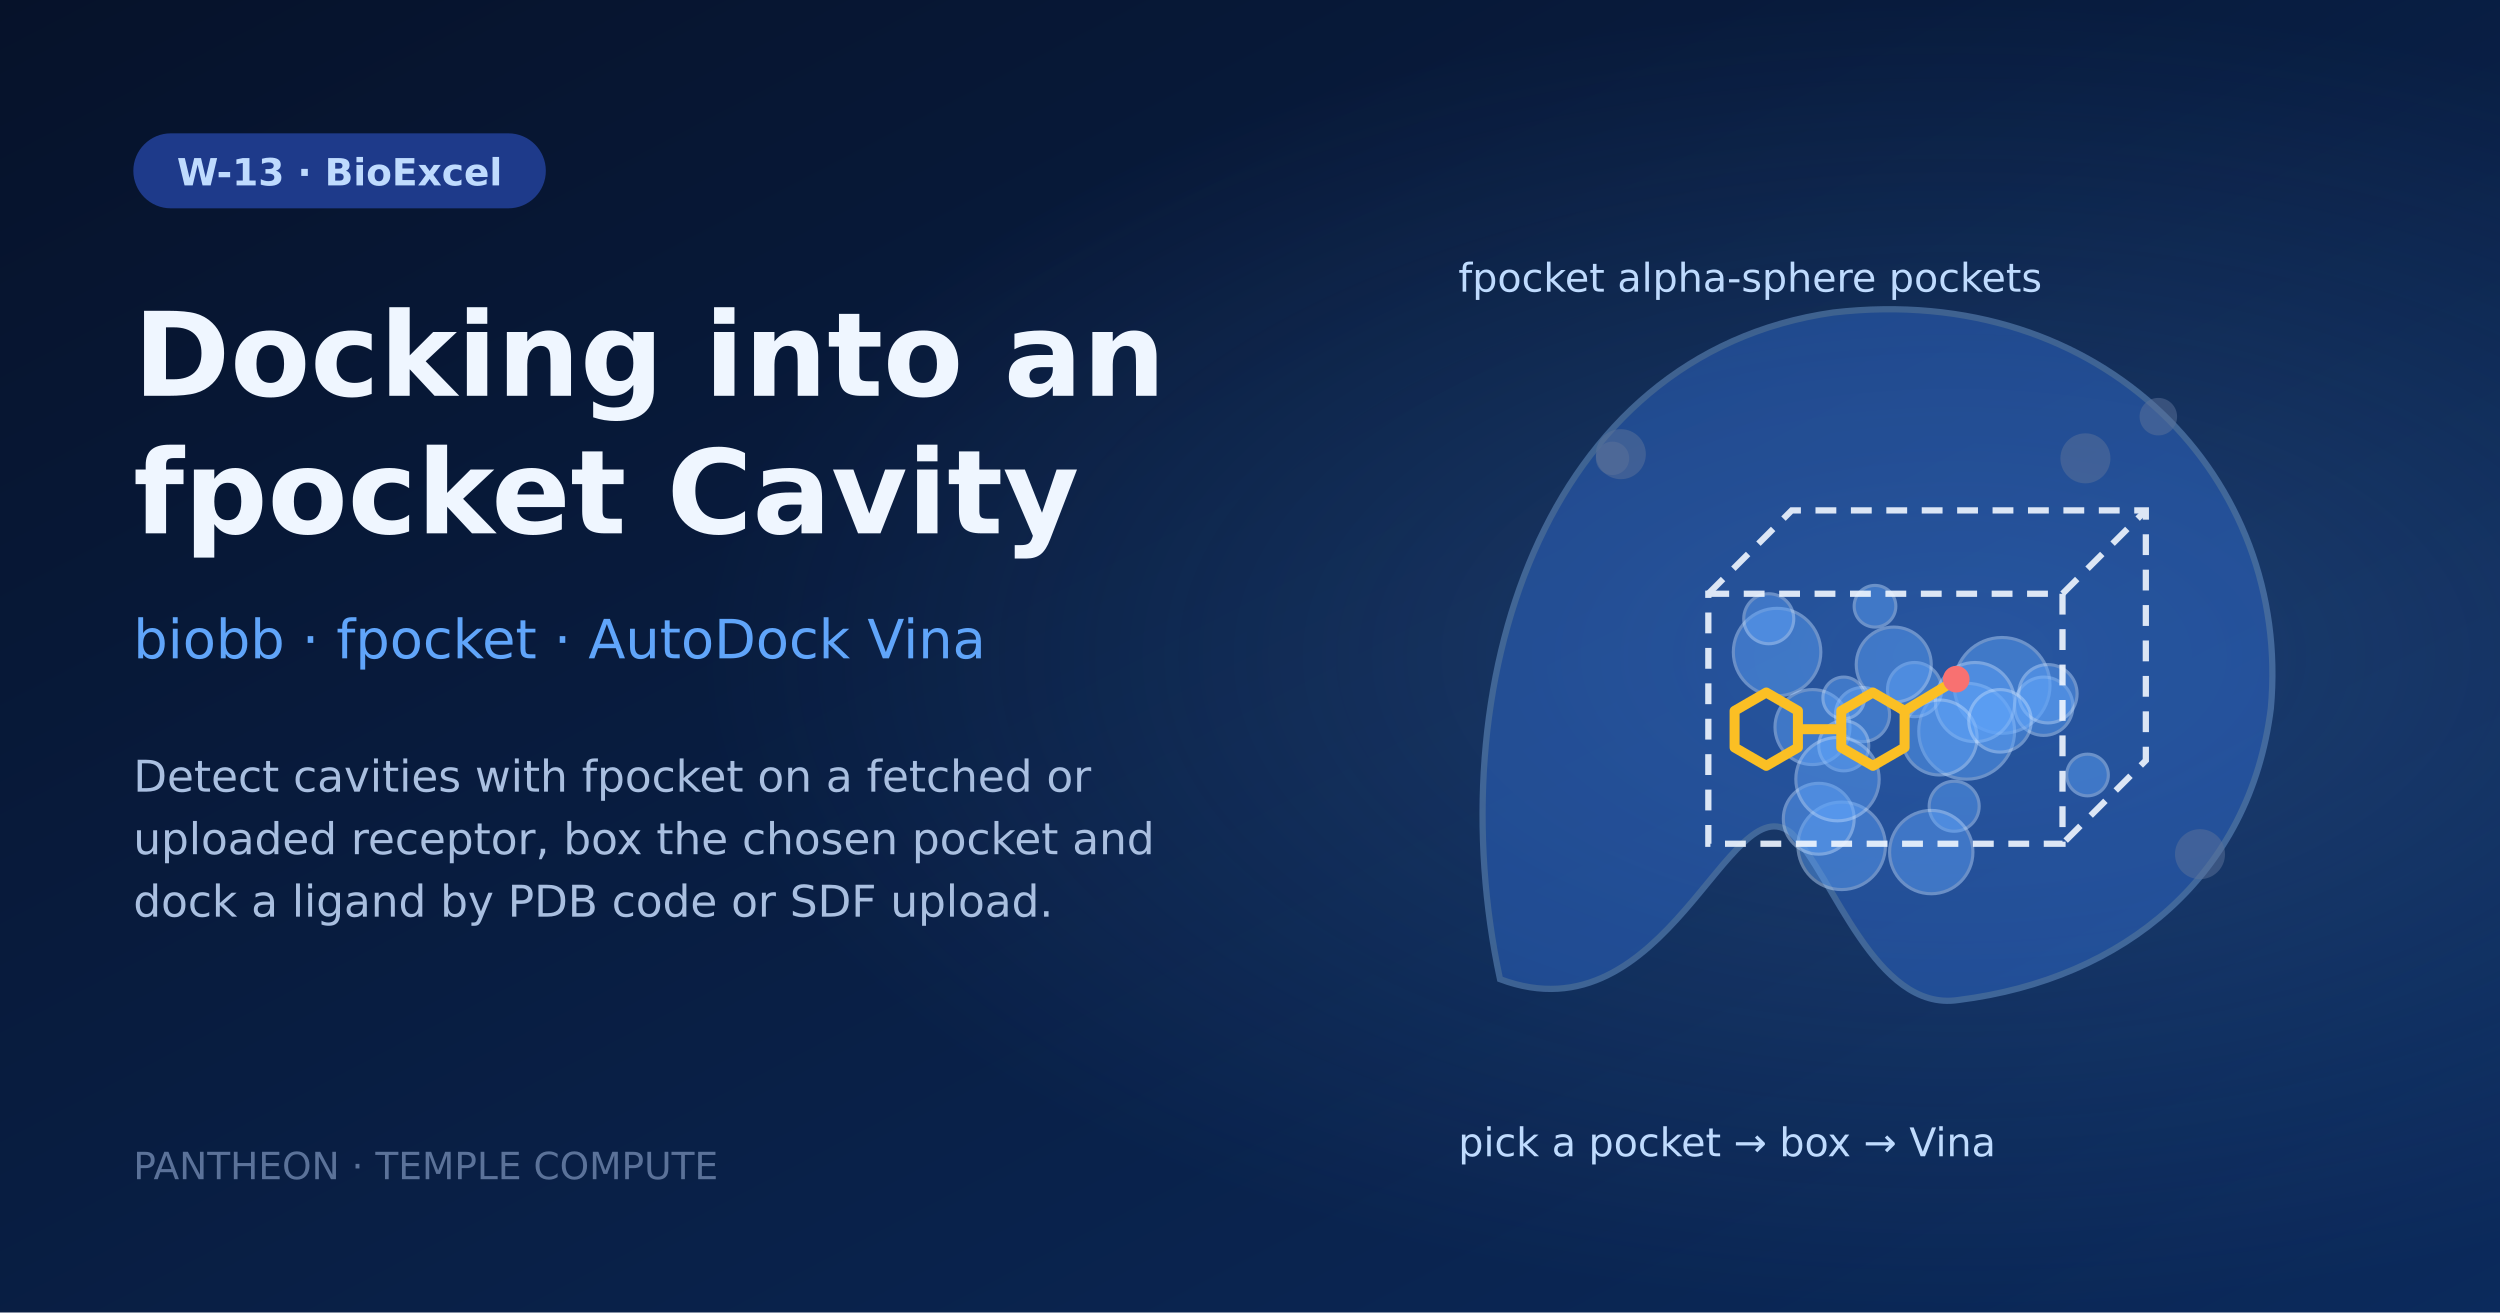
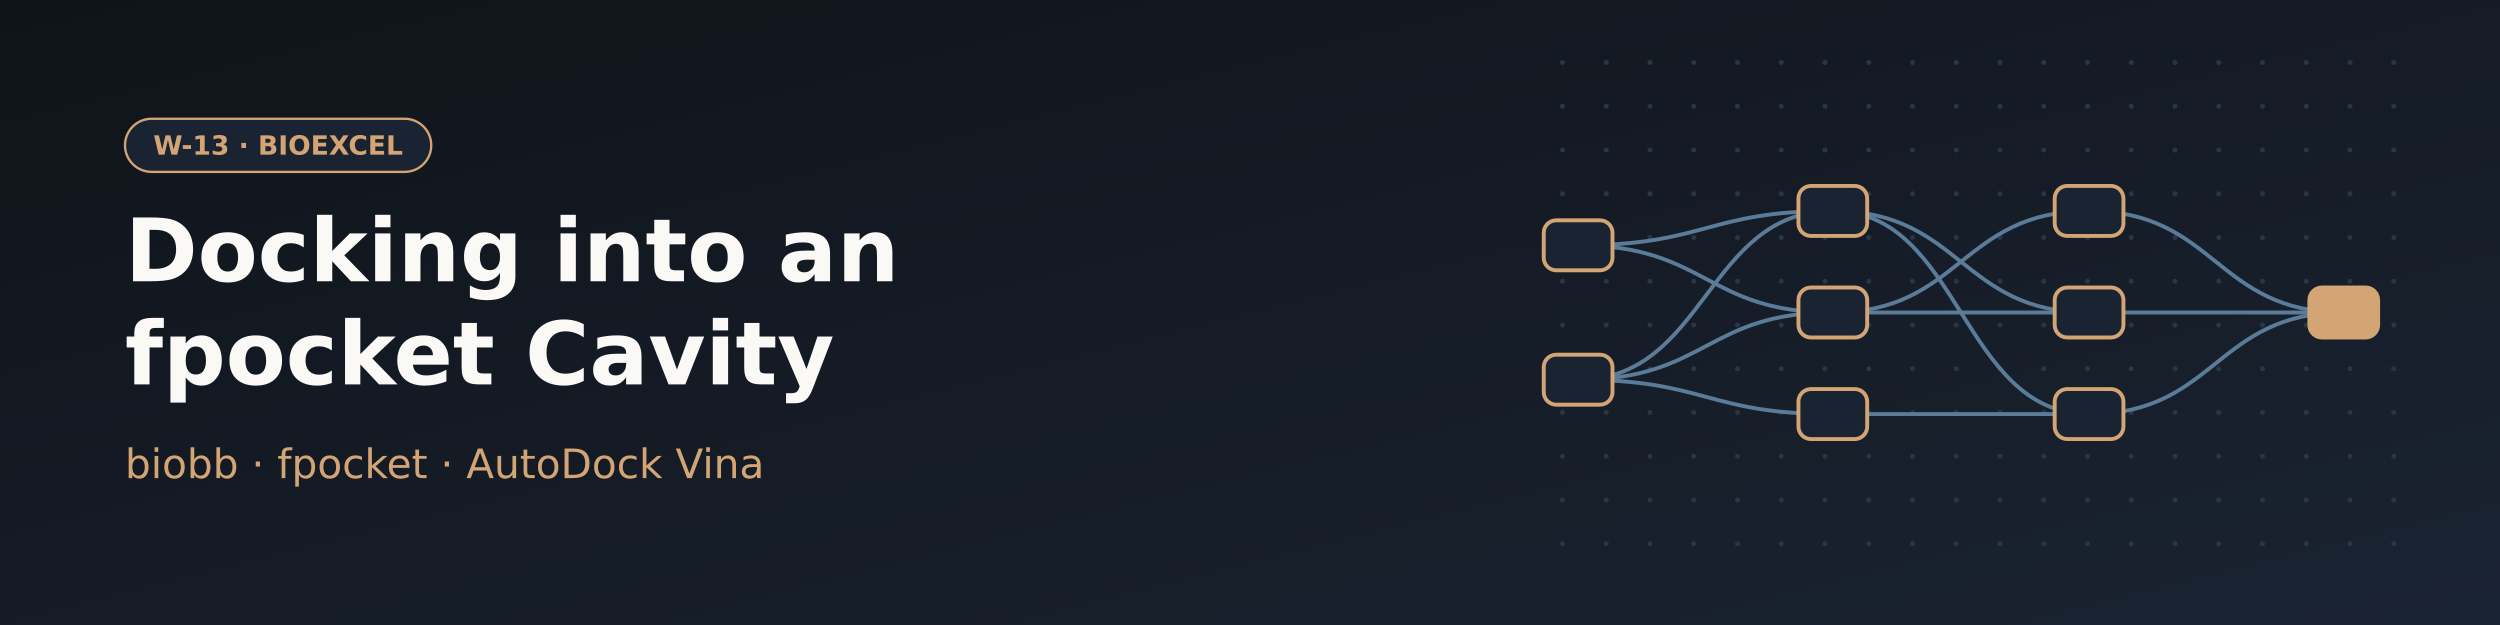
- <svg xmlns="http://www.w3.org/2000/svg" width="1200" height="630" viewBox="0 0 1200 630">
+ <svg xmlns="http://www.w3.org/2000/svg" width="1600" height="400" viewBox="0 0 1600 400" font-family="DejaVu Sans, sans-serif">
  <defs>
    <linearGradient id="bg" x1="0" y1="0" x2="1" y2="1">
-       <stop offset="0" stop-color="#06122a" />
-       <stop offset="1" stop-color="#0b2a5c" />
+       <stop offset="0" stop-color="#0f1419" />
+       <stop offset="1" stop-color="#1a2332" />
    </linearGradient>
-     <radialGradient id="glow" cx="0.78" cy="0.5" r="0.5">
-       <stop offset="0" stop-color="#60a5fa" stop-opacity="0.22" />
-       <stop offset="1" stop-color="#60a5fa" stop-opacity="0" />
-     </radialGradient>
-     <marker id="ar" viewBox="0 0 10 10" refX="9" refY="5" markerWidth="7" markerHeight="7" orient="auto-start-reverse">
-       <path d="M0,0 L10,5 L0,10 z" fill="#bfdbfe" />
-     </marker>
  </defs>
-   <rect width="1200" height="630" fill="url(#bg)" />
-   <rect width="1200" height="630" fill="url(#glow)" />
-   <rect x="64" y="64" rx="18" width="198" height="36" fill="#1e3a8a" />
-   <text x="163" y="89" text-anchor="middle" font-family="DejaVu Sans" font-weight="bold" font-size="18" fill="#bfdbfe">W-13 · BioExcel</text>
-   <text x="64" y="190" font-family="DejaVu Sans" font-weight="bold" font-size="56" fill="#eff6ff">Docking into an</text>
-   <text x="64" y="256" font-family="DejaVu Sans" font-weight="bold" font-size="56" fill="#eff6ff">fpocket Cavity</text>
-   <text x="64" y="316" font-family="DejaVu Sans" font-size="26" fill="#60a5fa">biobb · fpocket · AutoDock Vina</text>
-   <text x="64" y="380" font-family="DejaVu Sans" font-size="21" fill="#a9bfe0">Detect cavities with fpocket on a fetched or</text>
-   <text x="64" y="410" font-family="DejaVu Sans" font-size="21" fill="#a9bfe0">uploaded receptor, box the chosen pocket and</text>
-   <text x="64" y="440" font-family="DejaVu Sans" font-size="21" fill="#a9bfe0">dock a ligand by PDB code or SDF upload.</text>
-   <text x="64" y="566" font-family="DejaVu Sans" font-size="18" fill="#5b7299">PANTHEON · TEMPLE COMPUTE</text>
-   <path d="M720,470 C690,330 740,170 880,150 C1010,135 1100,230 1090,340 C1080,420 1020,470 940,480 C900,486 880,420 860,400 C830,375 800,500 720,470 Z" fill="#3b82f6" opacity="0.35" stroke="#93c5fd" stroke-width="3" />
-   <circle cx="774" cy="220" r="8" fill="#5b7299" opacity="0.5" />
-   <circle cx="778" cy="218" r="12" fill="#5b7299" opacity="0.5" />
-   <circle cx="1036" cy="200" r="9" fill="#5b7299" opacity="0.5" />
-   <circle cx="1001" cy="220" r="12" fill="#5b7299" opacity="0.5" />
-   <circle cx="1056" cy="410" r="12" fill="#5b7299" opacity="0.5" />
-   <circle cx="853" cy="313" r="21" fill="#60a5fa" opacity="0.45" stroke="#bfdbfe" stroke-width="1.5" />
-   <circle cx="961" cy="329" r="23" fill="#60a5fa" opacity="0.45" stroke="#bfdbfe" stroke-width="1.5" />
-   <circle cx="944" cy="351" r="23" fill="#60a5fa" opacity="0.45" stroke="#bfdbfe" stroke-width="1.5" />
-   <circle cx="849" cy="297" r="12" fill="#60a5fa" opacity="0.45" stroke="#bfdbfe" stroke-width="1.5" />
-   <circle cx="870" cy="349" r="18" fill="#60a5fa" opacity="0.45" stroke="#bfdbfe" stroke-width="1.5" />
-   <circle cx="894" cy="343" r="13" fill="#60a5fa" opacity="0.45" stroke="#bfdbfe" stroke-width="1.5" />
-   <circle cx="884" cy="406" r="21" fill="#60a5fa" opacity="0.45" stroke="#bfdbfe" stroke-width="1.5" />
-   <circle cx="938" cy="387" r="12" fill="#60a5fa" opacity="0.45" stroke="#bfdbfe" stroke-width="1.5" />
-   <circle cx="885" cy="335" r="10" fill="#60a5fa" opacity="0.45" stroke="#bfdbfe" stroke-width="1.5" />
-   <circle cx="919" cy="331" r="13" fill="#60a5fa" opacity="0.45" stroke="#bfdbfe" stroke-width="1.5" />
-   <circle cx="981" cy="339" r="14" fill="#60a5fa" opacity="0.45" stroke="#bfdbfe" stroke-width="1.5" />
-   <circle cx="948" cy="337" r="19" fill="#60a5fa" opacity="0.45" stroke="#bfdbfe" stroke-width="1.5" />
-   <circle cx="927" cy="409" r="20" fill="#60a5fa" opacity="0.45" stroke="#bfdbfe" stroke-width="1.5" />
-   <circle cx="983" cy="333" r="14" fill="#60a5fa" opacity="0.45" stroke="#bfdbfe" stroke-width="1.5" />
-   <circle cx="885" cy="358" r="12" fill="#60a5fa" opacity="0.45" stroke="#bfdbfe" stroke-width="1.5" />
-   <circle cx="931" cy="354" r="18" fill="#60a5fa" opacity="0.45" stroke="#bfdbfe" stroke-width="1.5" />
-   <circle cx="960" cy="346" r="15" fill="#60a5fa" opacity="0.45" stroke="#bfdbfe" stroke-width="1.5" />
-   <circle cx="873" cy="393" r="17" fill="#60a5fa" opacity="0.45" stroke="#bfdbfe" stroke-width="1.5" />
-   <circle cx="882" cy="374" r="20" fill="#60a5fa" opacity="0.45" stroke="#bfdbfe" stroke-width="1.5" />
-   <circle cx="1002" cy="372" r="10" fill="#60a5fa" opacity="0.45" stroke="#bfdbfe" stroke-width="1.5" />
-   <circle cx="900" cy="291" r="10" fill="#60a5fa" opacity="0.45" stroke="#bfdbfe" stroke-width="1.5" />
-   <circle cx="909" cy="319" r="18" fill="#60a5fa" opacity="0.45" stroke="#bfdbfe" stroke-width="1.5" />
-   <g fill="none" stroke="#eff6ff" stroke-width="3" stroke-dasharray="10 7" opacity="0.9">
-     <rect x="820" y="285" width="170" height="120" />
-     <polyline points="820,285 860,245 1030,245 1030,365 990,405" />
-     <line x1="990" y1="285" x2="1030" y2="245" />
-   </g>
-   <g transform="translate(875,350) scale(0.8)" stroke-linecap="round" stroke-linejoin="round">
-     <polygon points="-15,11 -34,22 -53,11 -53,-11 -34,-22 -15,-11" fill="none" stroke="#fbbf24" stroke-width="6" />
-     <polygon points="49,11 30,22 11,11 11,-11 30,-22 49,-11" fill="none" stroke="#fbbf24" stroke-width="6" />
-     <line x1="-15" y1="0" x2="11" y2="0" stroke="#fbbf24" stroke-width="6" />
-     <line x1="49" y1="-11" x2="74" y2="-26" stroke="#fbbf24" stroke-width="6" />
-     <circle cx="80" cy="-30" r="8" fill="#f87171" />
-   </g>
-   <g font-family="DejaVu Sans" font-size="19" fill="#bfdbfe">
-     <text x="700" y="140">fpocket alpha-sphere pockets</text>
-     <text x="700" y="555">pick a pocket → box → Vina</text>
-   </g>
+   <rect width="1600" height="400" fill="url(#bg)" />
+   <rect x="80" y="76" width="196" height="34" rx="17" fill="#1a2332" stroke="#d4a574" stroke-width="1.5" />
+   <text x="178" y="99" font-size="17" font-weight="700" fill="#d4a574" text-anchor="middle">W-13 · BIOEXCEL</text>
+   <text x="80" y="180" font-size="56" font-weight="700" fill="#faf9f6">Docking into an</text>
+   <text x="80" y="246" font-size="56" font-weight="700" fill="#faf9f6">fpocket Cavity</text>
+   <text x="80" y="306" font-size="26" fill="#d4a574">biobb · fpocket · AutoDock Vina</text>
+   <circle cx="1000" cy="40" r="1.6" fill="#2a3646" />
+   <circle cx="1000" cy="68" r="1.6" fill="#2a3646" />
+   <circle cx="1000" cy="96" r="1.6" fill="#2a3646" />
+   <circle cx="1000" cy="124" r="1.6" fill="#2a3646" />
+   <circle cx="1000" cy="152" r="1.6" fill="#2a3646" />
+   <circle cx="1000" cy="180" r="1.6" fill="#2a3646" />
+   <circle cx="1000" cy="208" r="1.6" fill="#2a3646" />
+   <circle cx="1000" cy="236" r="1.6" fill="#2a3646" />
+   <circle cx="1000" cy="264" r="1.6" fill="#2a3646" />
+   <circle cx="1000" cy="292" r="1.6" fill="#2a3646" />
+   <circle cx="1000" cy="320" r="1.6" fill="#2a3646" />
+   <circle cx="1000" cy="348" r="1.6" fill="#2a3646" />
+   <circle cx="1028" cy="40" r="1.6" fill="#2a3646" />
+   <circle cx="1028" cy="68" r="1.6" fill="#2a3646" />
+   <circle cx="1028" cy="96" r="1.6" fill="#2a3646" />
+   <circle cx="1028" cy="124" r="1.6" fill="#2a3646" />
+   <circle cx="1028" cy="152" r="1.6" fill="#2a3646" />
+   <circle cx="1028" cy="180" r="1.6" fill="#2a3646" />
+   <circle cx="1028" cy="208" r="1.6" fill="#2a3646" />
+   <circle cx="1028" cy="236" r="1.6" fill="#2a3646" />
+   <circle cx="1028" cy="264" r="1.6" fill="#2a3646" />
+   <circle cx="1028" cy="292" r="1.6" fill="#2a3646" />
+   <circle cx="1028" cy="320" r="1.6" fill="#2a3646" />
+   <circle cx="1028" cy="348" r="1.6" fill="#2a3646" />
+   <circle cx="1056" cy="40" r="1.6" fill="#2a3646" />
+   <circle cx="1056" cy="68" r="1.6" fill="#2a3646" />
+   <circle cx="1056" cy="96" r="1.6" fill="#2a3646" />
+   <circle cx="1056" cy="124" r="1.6" fill="#2a3646" />
+   <circle cx="1056" cy="152" r="1.6" fill="#2a3646" />
+   <circle cx="1056" cy="180" r="1.6" fill="#2a3646" />
+   <circle cx="1056" cy="208" r="1.6" fill="#2a3646" />
+   <circle cx="1056" cy="236" r="1.6" fill="#2a3646" />
+   <circle cx="1056" cy="264" r="1.6" fill="#2a3646" />
+   <circle cx="1056" cy="292" r="1.6" fill="#2a3646" />
+   <circle cx="1056" cy="320" r="1.6" fill="#2a3646" />
+   <circle cx="1056" cy="348" r="1.6" fill="#2a3646" />
+   <circle cx="1084" cy="40" r="1.6" fill="#2a3646" />
+   <circle cx="1084" cy="68" r="1.6" fill="#2a3646" />
+   <circle cx="1084" cy="96" r="1.6" fill="#2a3646" />
+   <circle cx="1084" cy="124" r="1.6" fill="#2a3646" />
+   <circle cx="1084" cy="152" r="1.6" fill="#2a3646" />
+   <circle cx="1084" cy="180" r="1.6" fill="#2a3646" />
+   <circle cx="1084" cy="208" r="1.6" fill="#2a3646" />
+   <circle cx="1084" cy="236" r="1.6" fill="#2a3646" />
+   <circle cx="1084" cy="264" r="1.6" fill="#2a3646" />
+   <circle cx="1084" cy="292" r="1.6" fill="#2a3646" />
+   <circle cx="1084" cy="320" r="1.6" fill="#2a3646" />
+   <circle cx="1084" cy="348" r="1.6" fill="#2a3646" />
+   <circle cx="1112" cy="40" r="1.6" fill="#2a3646" />
+   <circle cx="1112" cy="68" r="1.6" fill="#2a3646" />
+   <circle cx="1112" cy="96" r="1.6" fill="#2a3646" />
+   <circle cx="1112" cy="124" r="1.6" fill="#2a3646" />
+   <circle cx="1112" cy="152" r="1.6" fill="#2a3646" />
+   <circle cx="1112" cy="180" r="1.6" fill="#2a3646" />
+   <circle cx="1112" cy="208" r="1.6" fill="#2a3646" />
+   <circle cx="1112" cy="236" r="1.6" fill="#2a3646" />
+   <circle cx="1112" cy="264" r="1.6" fill="#2a3646" />
+   <circle cx="1112" cy="292" r="1.6" fill="#2a3646" />
+   <circle cx="1112" cy="320" r="1.6" fill="#2a3646" />
+   <circle cx="1112" cy="348" r="1.6" fill="#2a3646" />
+   <circle cx="1140" cy="40" r="1.6" fill="#2a3646" />
+   <circle cx="1140" cy="68" r="1.6" fill="#2a3646" />
+   <circle cx="1140" cy="96" r="1.6" fill="#2a3646" />
+   <circle cx="1140" cy="124" r="1.6" fill="#2a3646" />
+   <circle cx="1140" cy="152" r="1.6" fill="#2a3646" />
+   <circle cx="1140" cy="180" r="1.6" fill="#2a3646" />
+   <circle cx="1140" cy="208" r="1.6" fill="#2a3646" />
+   <circle cx="1140" cy="236" r="1.6" fill="#2a3646" />
+   <circle cx="1140" cy="264" r="1.6" fill="#2a3646" />
+   <circle cx="1140" cy="292" r="1.6" fill="#2a3646" />
+   <circle cx="1140" cy="320" r="1.6" fill="#2a3646" />
+   <circle cx="1140" cy="348" r="1.6" fill="#2a3646" />
+   <circle cx="1168" cy="40" r="1.6" fill="#2a3646" />
+   <circle cx="1168" cy="68" r="1.6" fill="#2a3646" />
+   <circle cx="1168" cy="96" r="1.6" fill="#2a3646" />
+   <circle cx="1168" cy="124" r="1.6" fill="#2a3646" />
+   <circle cx="1168" cy="152" r="1.6" fill="#2a3646" />
+   <circle cx="1168" cy="180" r="1.6" fill="#2a3646" />
+   <circle cx="1168" cy="208" r="1.6" fill="#2a3646" />
+   <circle cx="1168" cy="236" r="1.6" fill="#2a3646" />
+   <circle cx="1168" cy="264" r="1.6" fill="#2a3646" />
+   <circle cx="1168" cy="292" r="1.6" fill="#2a3646" />
+   <circle cx="1168" cy="320" r="1.6" fill="#2a3646" />
+   <circle cx="1168" cy="348" r="1.6" fill="#2a3646" />
+   <circle cx="1196" cy="40" r="1.6" fill="#2a3646" />
+   <circle cx="1196" cy="68" r="1.6" fill="#2a3646" />
+   <circle cx="1196" cy="96" r="1.6" fill="#2a3646" />
+   <circle cx="1196" cy="124" r="1.6" fill="#2a3646" />
+   <circle cx="1196" cy="152" r="1.6" fill="#2a3646" />
+   <circle cx="1196" cy="180" r="1.6" fill="#2a3646" />
+   <circle cx="1196" cy="208" r="1.6" fill="#2a3646" />
+   <circle cx="1196" cy="236" r="1.6" fill="#2a3646" />
+   <circle cx="1196" cy="264" r="1.6" fill="#2a3646" />
+   <circle cx="1196" cy="292" r="1.6" fill="#2a3646" />
+   <circle cx="1196" cy="320" r="1.6" fill="#2a3646" />
+   <circle cx="1196" cy="348" r="1.6" fill="#2a3646" />
+   <circle cx="1224" cy="40" r="1.6" fill="#2a3646" />
+   <circle cx="1224" cy="68" r="1.6" fill="#2a3646" />
+   <circle cx="1224" cy="96" r="1.6" fill="#2a3646" />
+   <circle cx="1224" cy="124" r="1.6" fill="#2a3646" />
+   <circle cx="1224" cy="152" r="1.6" fill="#2a3646" />
+   <circle cx="1224" cy="180" r="1.6" fill="#2a3646" />
+   <circle cx="1224" cy="208" r="1.6" fill="#2a3646" />
+   <circle cx="1224" cy="236" r="1.6" fill="#2a3646" />
+   <circle cx="1224" cy="264" r="1.6" fill="#2a3646" />
+   <circle cx="1224" cy="292" r="1.6" fill="#2a3646" />
+   <circle cx="1224" cy="320" r="1.6" fill="#2a3646" />
+   <circle cx="1224" cy="348" r="1.6" fill="#2a3646" />
+   <circle cx="1252" cy="40" r="1.6" fill="#2a3646" />
+   <circle cx="1252" cy="68" r="1.6" fill="#2a3646" />
+   <circle cx="1252" cy="96" r="1.6" fill="#2a3646" />
+   <circle cx="1252" cy="124" r="1.6" fill="#2a3646" />
+   <circle cx="1252" cy="152" r="1.6" fill="#2a3646" />
+   <circle cx="1252" cy="180" r="1.6" fill="#2a3646" />
+   <circle cx="1252" cy="208" r="1.6" fill="#2a3646" />
+   <circle cx="1252" cy="236" r="1.6" fill="#2a3646" />
+   <circle cx="1252" cy="264" r="1.6" fill="#2a3646" />
+   <circle cx="1252" cy="292" r="1.6" fill="#2a3646" />
+   <circle cx="1252" cy="320" r="1.6" fill="#2a3646" />
+   <circle cx="1252" cy="348" r="1.6" fill="#2a3646" />
+   <circle cx="1280" cy="40" r="1.6" fill="#2a3646" />
+   <circle cx="1280" cy="68" r="1.6" fill="#2a3646" />
+   <circle cx="1280" cy="96" r="1.6" fill="#2a3646" />
+   <circle cx="1280" cy="124" r="1.6" fill="#2a3646" />
+   <circle cx="1280" cy="152" r="1.6" fill="#2a3646" />
+   <circle cx="1280" cy="180" r="1.6" fill="#2a3646" />
+   <circle cx="1280" cy="208" r="1.6" fill="#2a3646" />
+   <circle cx="1280" cy="236" r="1.6" fill="#2a3646" />
+   <circle cx="1280" cy="264" r="1.6" fill="#2a3646" />
+   <circle cx="1280" cy="292" r="1.6" fill="#2a3646" />
+   <circle cx="1280" cy="320" r="1.6" fill="#2a3646" />
+   <circle cx="1280" cy="348" r="1.6" fill="#2a3646" />
+   <circle cx="1308" cy="40" r="1.6" fill="#2a3646" />
+   <circle cx="1308" cy="68" r="1.6" fill="#2a3646" />
+   <circle cx="1308" cy="96" r="1.6" fill="#2a3646" />
+   <circle cx="1308" cy="124" r="1.6" fill="#2a3646" />
+   <circle cx="1308" cy="152" r="1.6" fill="#2a3646" />
+   <circle cx="1308" cy="180" r="1.6" fill="#2a3646" />
+   <circle cx="1308" cy="208" r="1.6" fill="#2a3646" />
+   <circle cx="1308" cy="236" r="1.6" fill="#2a3646" />
+   <circle cx="1308" cy="264" r="1.6" fill="#2a3646" />
+   <circle cx="1308" cy="292" r="1.6" fill="#2a3646" />
+   <circle cx="1308" cy="320" r="1.6" fill="#2a3646" />
+   <circle cx="1308" cy="348" r="1.6" fill="#2a3646" />
+   <circle cx="1336" cy="40" r="1.6" fill="#2a3646" />
+   <circle cx="1336" cy="68" r="1.6" fill="#2a3646" />
+   <circle cx="1336" cy="96" r="1.6" fill="#2a3646" />
+   <circle cx="1336" cy="124" r="1.6" fill="#2a3646" />
+   <circle cx="1336" cy="152" r="1.6" fill="#2a3646" />
+   <circle cx="1336" cy="180" r="1.6" fill="#2a3646" />
+   <circle cx="1336" cy="208" r="1.6" fill="#2a3646" />
+   <circle cx="1336" cy="236" r="1.6" fill="#2a3646" />
+   <circle cx="1336" cy="264" r="1.6" fill="#2a3646" />
+   <circle cx="1336" cy="292" r="1.6" fill="#2a3646" />
+   <circle cx="1336" cy="320" r="1.6" fill="#2a3646" />
+   <circle cx="1336" cy="348" r="1.6" fill="#2a3646" />
+   <circle cx="1364" cy="40" r="1.6" fill="#2a3646" />
+   <circle cx="1364" cy="68" r="1.6" fill="#2a3646" />
+   <circle cx="1364" cy="96" r="1.6" fill="#2a3646" />
+   <circle cx="1364" cy="124" r="1.6" fill="#2a3646" />
+   <circle cx="1364" cy="152" r="1.6" fill="#2a3646" />
+   <circle cx="1364" cy="180" r="1.6" fill="#2a3646" />
+   <circle cx="1364" cy="208" r="1.6" fill="#2a3646" />
+   <circle cx="1364" cy="236" r="1.6" fill="#2a3646" />
+   <circle cx="1364" cy="264" r="1.6" fill="#2a3646" />
+   <circle cx="1364" cy="292" r="1.6" fill="#2a3646" />
+   <circle cx="1364" cy="320" r="1.6" fill="#2a3646" />
+   <circle cx="1364" cy="348" r="1.6" fill="#2a3646" />
+   <circle cx="1392" cy="40" r="1.6" fill="#2a3646" />
+   <circle cx="1392" cy="68" r="1.6" fill="#2a3646" />
+   <circle cx="1392" cy="96" r="1.6" fill="#2a3646" />
+   <circle cx="1392" cy="124" r="1.6" fill="#2a3646" />
+   <circle cx="1392" cy="152" r="1.6" fill="#2a3646" />
+   <circle cx="1392" cy="180" r="1.6" fill="#2a3646" />
+   <circle cx="1392" cy="208" r="1.6" fill="#2a3646" />
+   <circle cx="1392" cy="236" r="1.6" fill="#2a3646" />
+   <circle cx="1392" cy="264" r="1.6" fill="#2a3646" />
+   <circle cx="1392" cy="292" r="1.6" fill="#2a3646" />
+   <circle cx="1392" cy="320" r="1.6" fill="#2a3646" />
+   <circle cx="1392" cy="348" r="1.6" fill="#2a3646" />
+   <circle cx="1420" cy="40" r="1.6" fill="#2a3646" />
+   <circle cx="1420" cy="68" r="1.6" fill="#2a3646" />
+   <circle cx="1420" cy="96" r="1.6" fill="#2a3646" />
+   <circle cx="1420" cy="124" r="1.6" fill="#2a3646" />
+   <circle cx="1420" cy="152" r="1.6" fill="#2a3646" />
+   <circle cx="1420" cy="180" r="1.6" fill="#2a3646" />
+   <circle cx="1420" cy="208" r="1.6" fill="#2a3646" />
+   <circle cx="1420" cy="236" r="1.6" fill="#2a3646" />
+   <circle cx="1420" cy="264" r="1.6" fill="#2a3646" />
+   <circle cx="1420" cy="292" r="1.6" fill="#2a3646" />
+   <circle cx="1420" cy="320" r="1.6" fill="#2a3646" />
+   <circle cx="1420" cy="348" r="1.6" fill="#2a3646" />
+   <circle cx="1448" cy="40" r="1.6" fill="#2a3646" />
+   <circle cx="1448" cy="68" r="1.6" fill="#2a3646" />
+   <circle cx="1448" cy="96" r="1.6" fill="#2a3646" />
+   <circle cx="1448" cy="124" r="1.6" fill="#2a3646" />
+   <circle cx="1448" cy="152" r="1.6" fill="#2a3646" />
+   <circle cx="1448" cy="180" r="1.6" fill="#2a3646" />
+   <circle cx="1448" cy="208" r="1.6" fill="#2a3646" />
+   <circle cx="1448" cy="236" r="1.6" fill="#2a3646" />
+   <circle cx="1448" cy="264" r="1.6" fill="#2a3646" />
+   <circle cx="1448" cy="292" r="1.6" fill="#2a3646" />
+   <circle cx="1448" cy="320" r="1.6" fill="#2a3646" />
+   <circle cx="1448" cy="348" r="1.6" fill="#2a3646" />
+   <circle cx="1476" cy="40" r="1.6" fill="#2a3646" />
+   <circle cx="1476" cy="68" r="1.6" fill="#2a3646" />
+   <circle cx="1476" cy="96" r="1.6" fill="#2a3646" />
+   <circle cx="1476" cy="124" r="1.6" fill="#2a3646" />
+   <circle cx="1476" cy="152" r="1.6" fill="#2a3646" />
+   <circle cx="1476" cy="180" r="1.6" fill="#2a3646" />
+   <circle cx="1476" cy="208" r="1.6" fill="#2a3646" />
+   <circle cx="1476" cy="236" r="1.6" fill="#2a3646" />
+   <circle cx="1476" cy="264" r="1.6" fill="#2a3646" />
+   <circle cx="1476" cy="292" r="1.6" fill="#2a3646" />
+   <circle cx="1476" cy="320" r="1.6" fill="#2a3646" />
+   <circle cx="1476" cy="348" r="1.6" fill="#2a3646" />
+   <circle cx="1504" cy="40" r="1.6" fill="#2a3646" />
+   <circle cx="1504" cy="68" r="1.6" fill="#2a3646" />
+   <circle cx="1504" cy="96" r="1.6" fill="#2a3646" />
+   <circle cx="1504" cy="124" r="1.6" fill="#2a3646" />
+   <circle cx="1504" cy="152" r="1.6" fill="#2a3646" />
+   <circle cx="1504" cy="180" r="1.6" fill="#2a3646" />
+   <circle cx="1504" cy="208" r="1.6" fill="#2a3646" />
+   <circle cx="1504" cy="236" r="1.6" fill="#2a3646" />
+   <circle cx="1504" cy="264" r="1.6" fill="#2a3646" />
+   <circle cx="1504" cy="292" r="1.6" fill="#2a3646" />
+   <circle cx="1504" cy="320" r="1.6" fill="#2a3646" />
+   <circle cx="1504" cy="348" r="1.6" fill="#2a3646" />
+   <circle cx="1532" cy="40" r="1.6" fill="#2a3646" />
+   <circle cx="1532" cy="68" r="1.6" fill="#2a3646" />
+   <circle cx="1532" cy="96" r="1.6" fill="#2a3646" />
+   <circle cx="1532" cy="124" r="1.6" fill="#2a3646" />
+   <circle cx="1532" cy="152" r="1.6" fill="#2a3646" />
+   <circle cx="1532" cy="180" r="1.6" fill="#2a3646" />
+   <circle cx="1532" cy="208" r="1.6" fill="#2a3646" />
+   <circle cx="1532" cy="236" r="1.6" fill="#2a3646" />
+   <circle cx="1532" cy="264" r="1.6" fill="#2a3646" />
+   <circle cx="1532" cy="292" r="1.6" fill="#2a3646" />
+   <circle cx="1532" cy="320" r="1.6" fill="#2a3646" />
+   <circle cx="1532" cy="348" r="1.6" fill="#2a3646" />
+   <path d="M1010 157 C1092 157 1092 135 1173 135" stroke="#5b7c99" stroke-width="2.5" fill="none" />
+   <path d="M1010 157 C1092 157 1092 200 1173 200" stroke="#5b7c99" stroke-width="2.5" fill="none" />
+   <path d="M1010 243 C1092 243 1092 135 1173 135" stroke="#5b7c99" stroke-width="2.5" fill="none" />
+   <path d="M1010 243 C1092 243 1092 200 1173 200" stroke="#5b7c99" stroke-width="2.5" fill="none" />
+   <path d="M1010 243 C1092 243 1092 265 1173 265" stroke="#5b7c99" stroke-width="2.5" fill="none" />
+   <path d="M1173 135 C1255 135 1255 200 1337 200" stroke="#5b7c99" stroke-width="2.5" fill="none" />
+   <path d="M1173 135 C1255 135 1255 265 1337 265" stroke="#5b7c99" stroke-width="2.5" fill="none" />
+   <path d="M1173 200 C1255 200 1255 135 1337 135" stroke="#5b7c99" stroke-width="2.5" fill="none" />
+   <path d="M1173 200 C1255 200 1255 200 1337 200" stroke="#5b7c99" stroke-width="2.5" fill="none" />
+   <path d="M1173 265 C1255 265 1255 265 1337 265" stroke="#5b7c99" stroke-width="2.5" fill="none" />
+   <path d="M1337 135 C1418 135 1418 200 1500 200" stroke="#5b7c99" stroke-width="2.5" fill="none" />
+   <path d="M1337 200 C1418 200 1418 200 1500 200" stroke="#5b7c99" stroke-width="2.5" fill="none" />
+   <path d="M1337 265 C1418 265 1418 200 1500 200" stroke="#5b7c99" stroke-width="2.5" fill="none" />
+   <rect x="988" y="141" width="44" height="32" rx="8" fill="#1a2332" stroke="#d4a574" stroke-width="2.5" />
+   <rect x="988" y="227" width="44" height="32" rx="8" fill="#1a2332" stroke="#d4a574" stroke-width="2.5" />
+   <rect x="1151" y="119" width="44" height="32" rx="8" fill="#1a2332" stroke="#d4a574" stroke-width="2.5" />
+   <rect x="1151" y="184" width="44" height="32" rx="8" fill="#1a2332" stroke="#d4a574" stroke-width="2.5" />
+   <rect x="1151" y="249" width="44" height="32" rx="8" fill="#1a2332" stroke="#d4a574" stroke-width="2.5" />
+   <rect x="1315" y="119" width="44" height="32" rx="8" fill="#1a2332" stroke="#d4a574" stroke-width="2.5" />
+   <rect x="1315" y="184" width="44" height="32" rx="8" fill="#1a2332" stroke="#d4a574" stroke-width="2.5" />
+   <rect x="1315" y="249" width="44" height="32" rx="8" fill="#1a2332" stroke="#d4a574" stroke-width="2.5" />
+   <rect x="1478" y="184" width="44" height="32" rx="8" fill="#d4a574" stroke="#d4a574" stroke-width="2.5" />
</svg>
